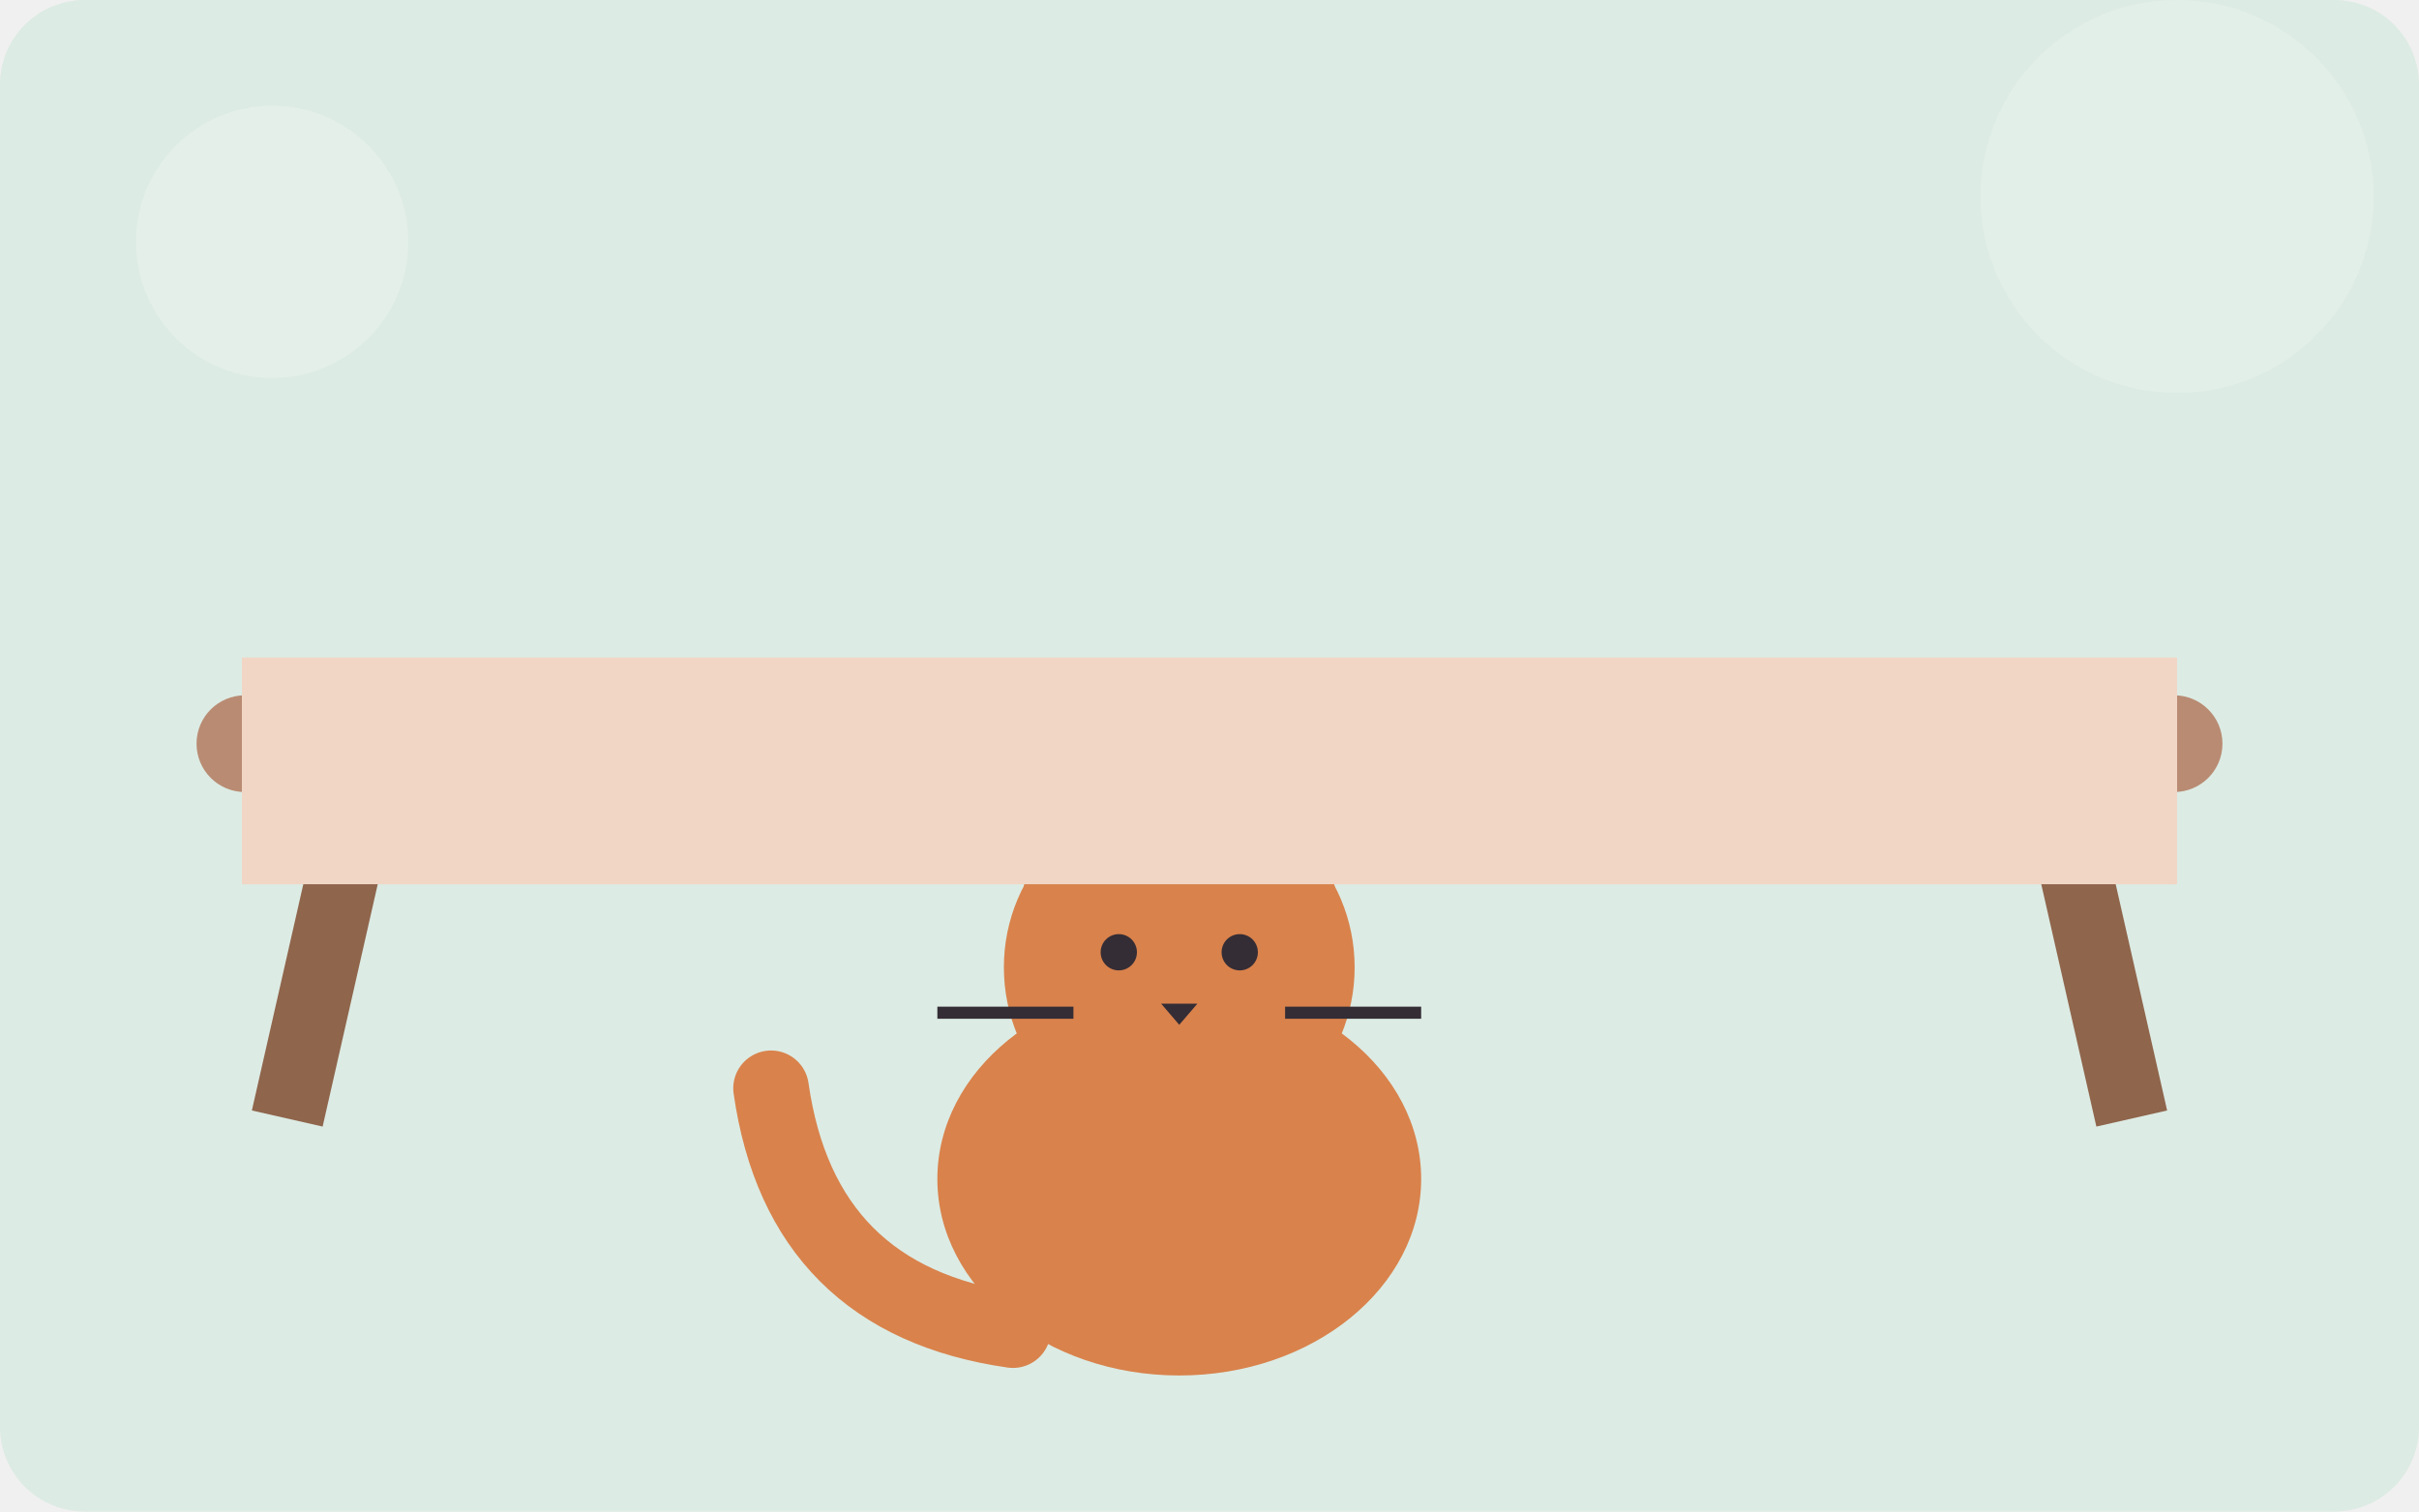
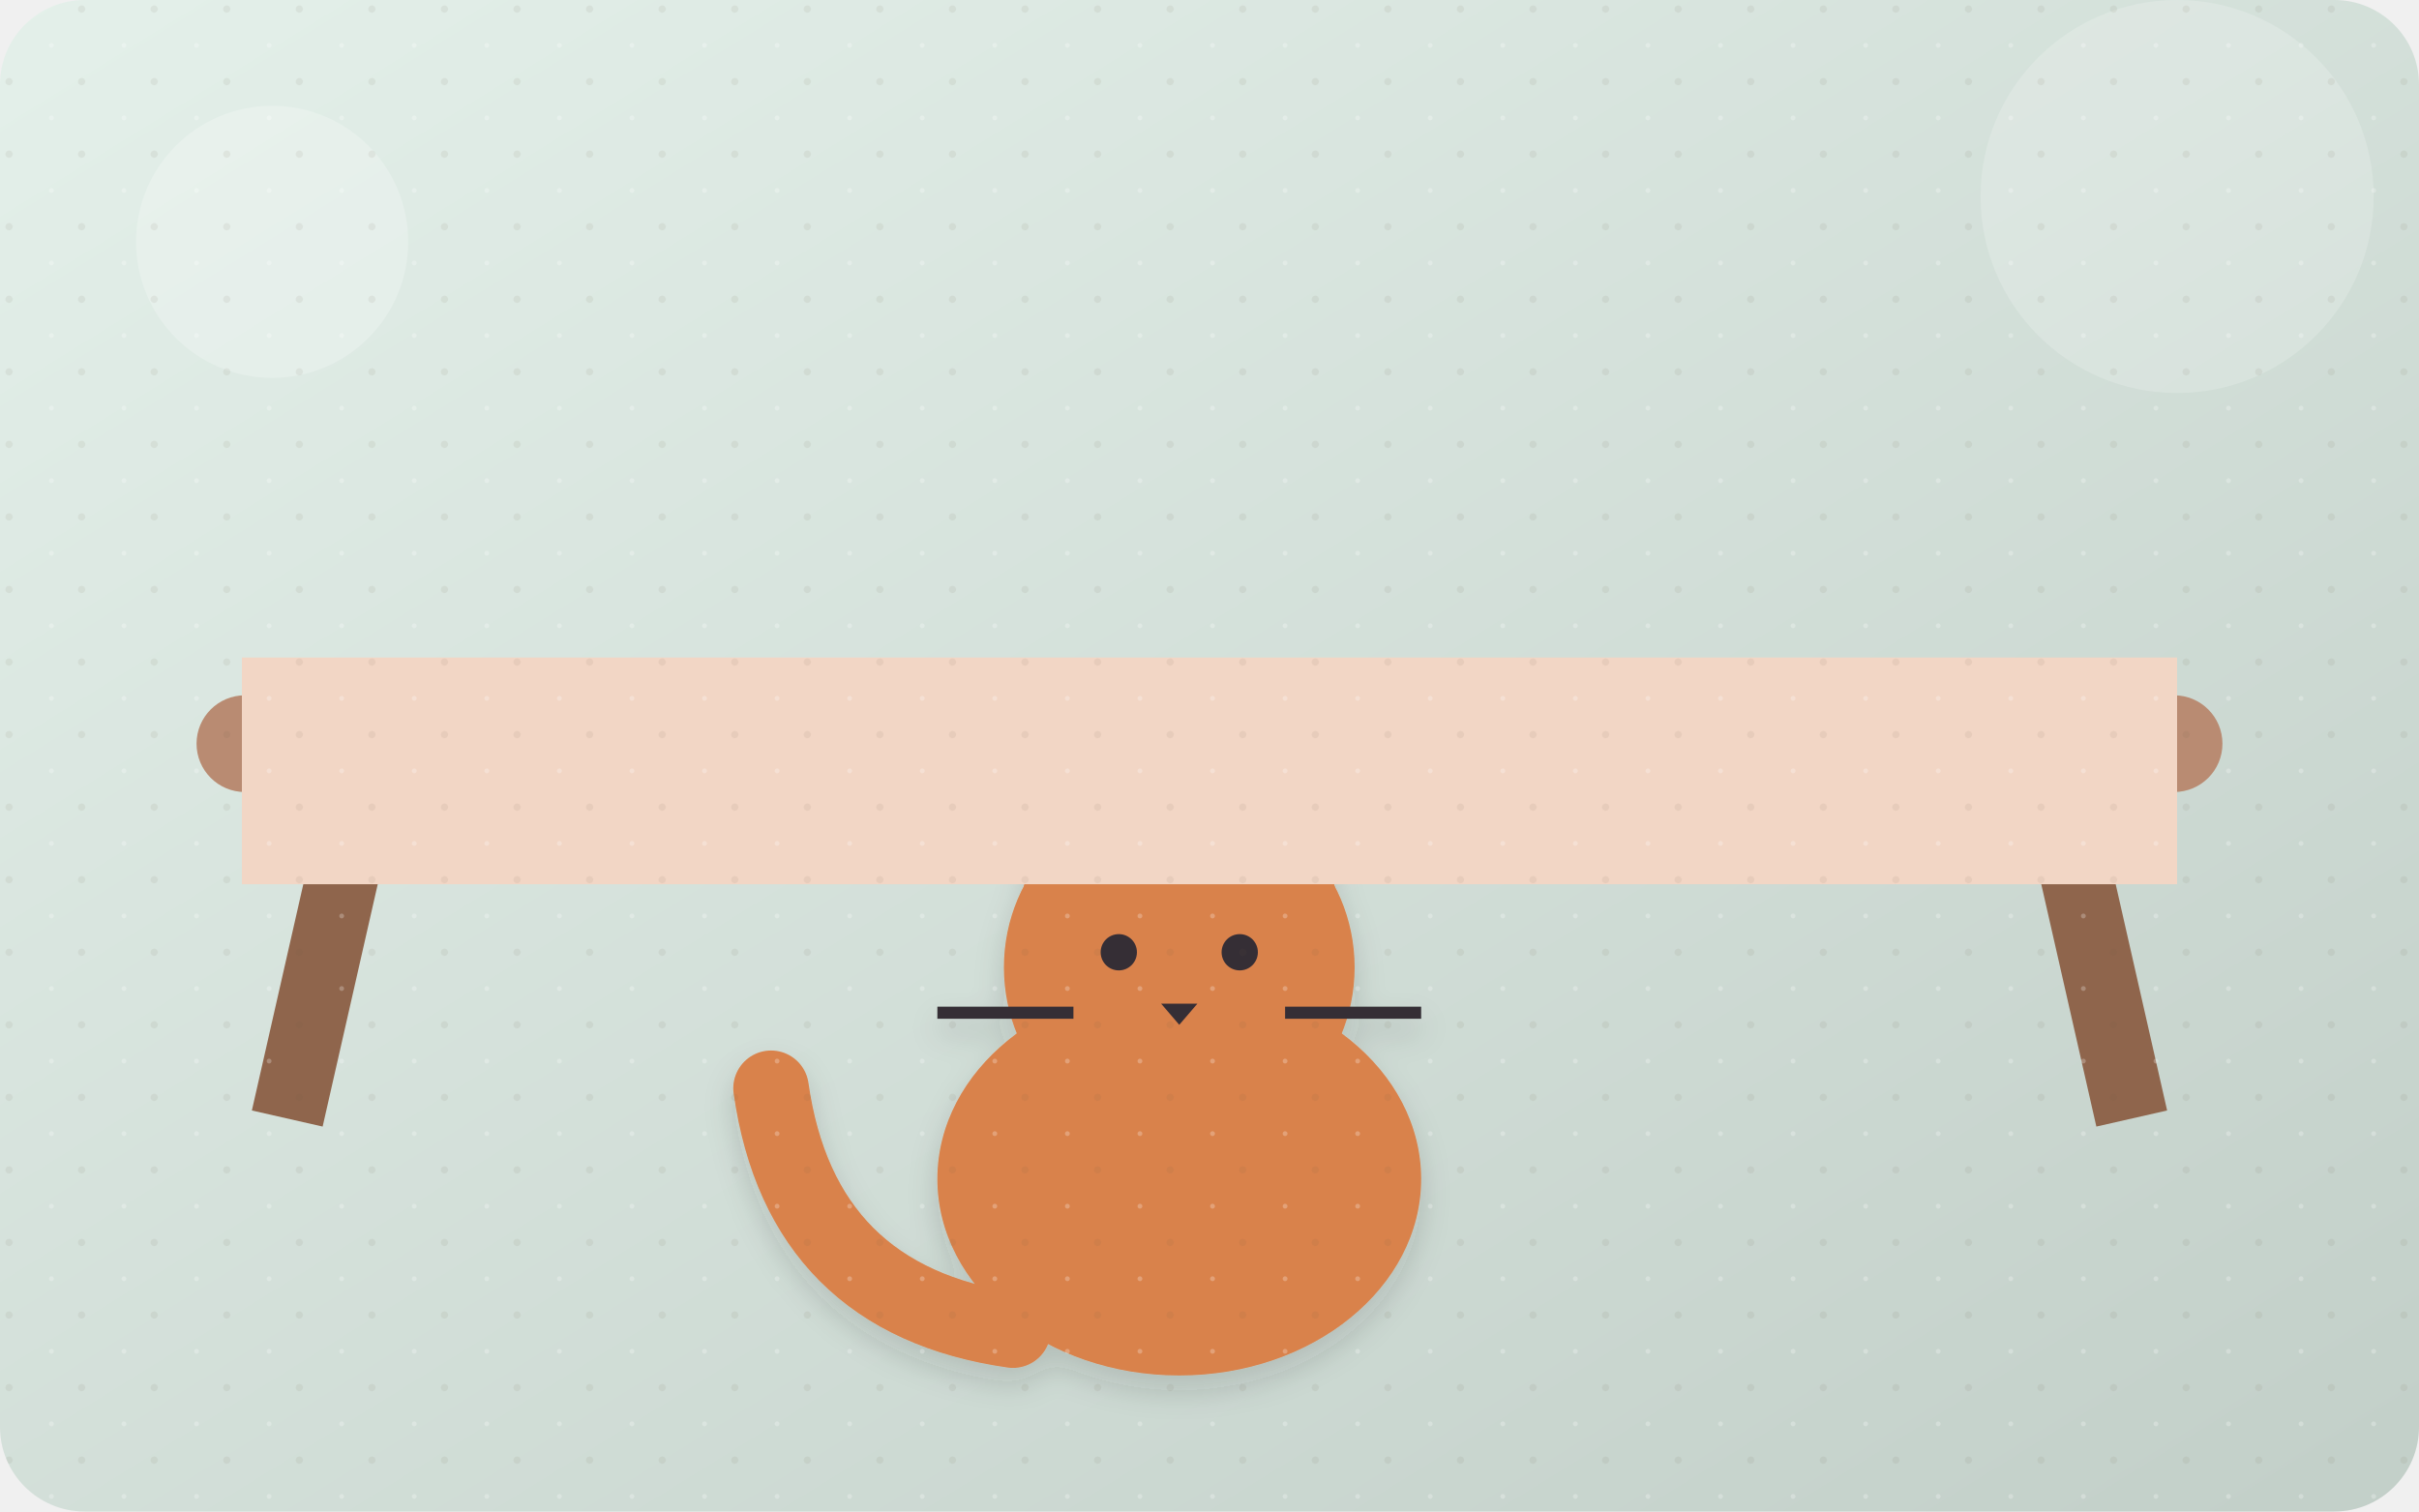
<svg xmlns="http://www.w3.org/2000/svg" viewBox="0 0 800 500" role="img">
-   <rect width="800" height="500" rx="28" fill="#DCEBE3" />
+   <defs>
+     <linearGradient id="bg" x1="0" y1="0" x2="1" y2="1">
+       <stop offset="0" stop-color="#e4f0ea" />
+       <stop offset="1" stop-color="#c2cfc8" />
+     </linearGradient>
+     <pattern id="grain" width="24" height="24" patternUnits="userSpaceOnUse">
+       <circle cx="3" cy="3" r="1.2" fill="#6B5644" opacity=".08" />
+       <circle cx="17" cy="15" r=".8" fill="#FFFFFF" opacity=".25" />
+     </pattern>
+     <filter id="shadow" x="-30%" y="-30%" width="160%" height="170%">
+       <feDropShadow dx="0" dy="5" stdDeviation="5" flood-color="#352D35" flood-opacity=".16" />
+     </filter>
+   </defs>
+   <rect width="800" height="500" rx="28" fill="url(#bg)" />
  <circle cx="90" cy="80" r="45" fill="#FFFFFF" opacity=".22" />
  <circle cx="720" cy="65" r="65" fill="#FFFFFF" opacity=".18" />
  <rect x="65" y="230" width="670" height="32" rx="16" fill="#B98B72" />
  <path d="M120 260l-25 110M680 260l25 110" stroke="#8F654C" stroke-width="24" />
-   <g transform="translate(390 320)">
+   <g filter="url(#shadow)" transform="translate(390 320)">
    <path d="M-55 120q-70-10-80-80" fill="none" stroke="#D9824B" stroke-width="25" stroke-linecap="round" />
    <ellipse cy="70" rx="80" ry="65" fill="#D9824B" />
    <path d="M-55-5-45-65-12-25M55-5 45-65 12-25" fill="#D9824B" />
    <circle r="58" fill="#D9824B" />
    <circle cx="-20" cy="-5" r="6" fill="#352D35" />
    <circle cx="20" cy="-5" r="6" fill="#352D35" />
    <path d="M-6 12h12l-6 7Z" fill="#352D35" />
    <path d="M-35 15h-45M35 15h45" stroke="#352D35" stroke-width="4" />
  </g>
  <path d="M80 255h640" stroke="#F2D6C5" stroke-width="75" />
+   <rect width="800" height="500" rx="28" fill="url(#grain)" pointer-events="none" />
</svg>
